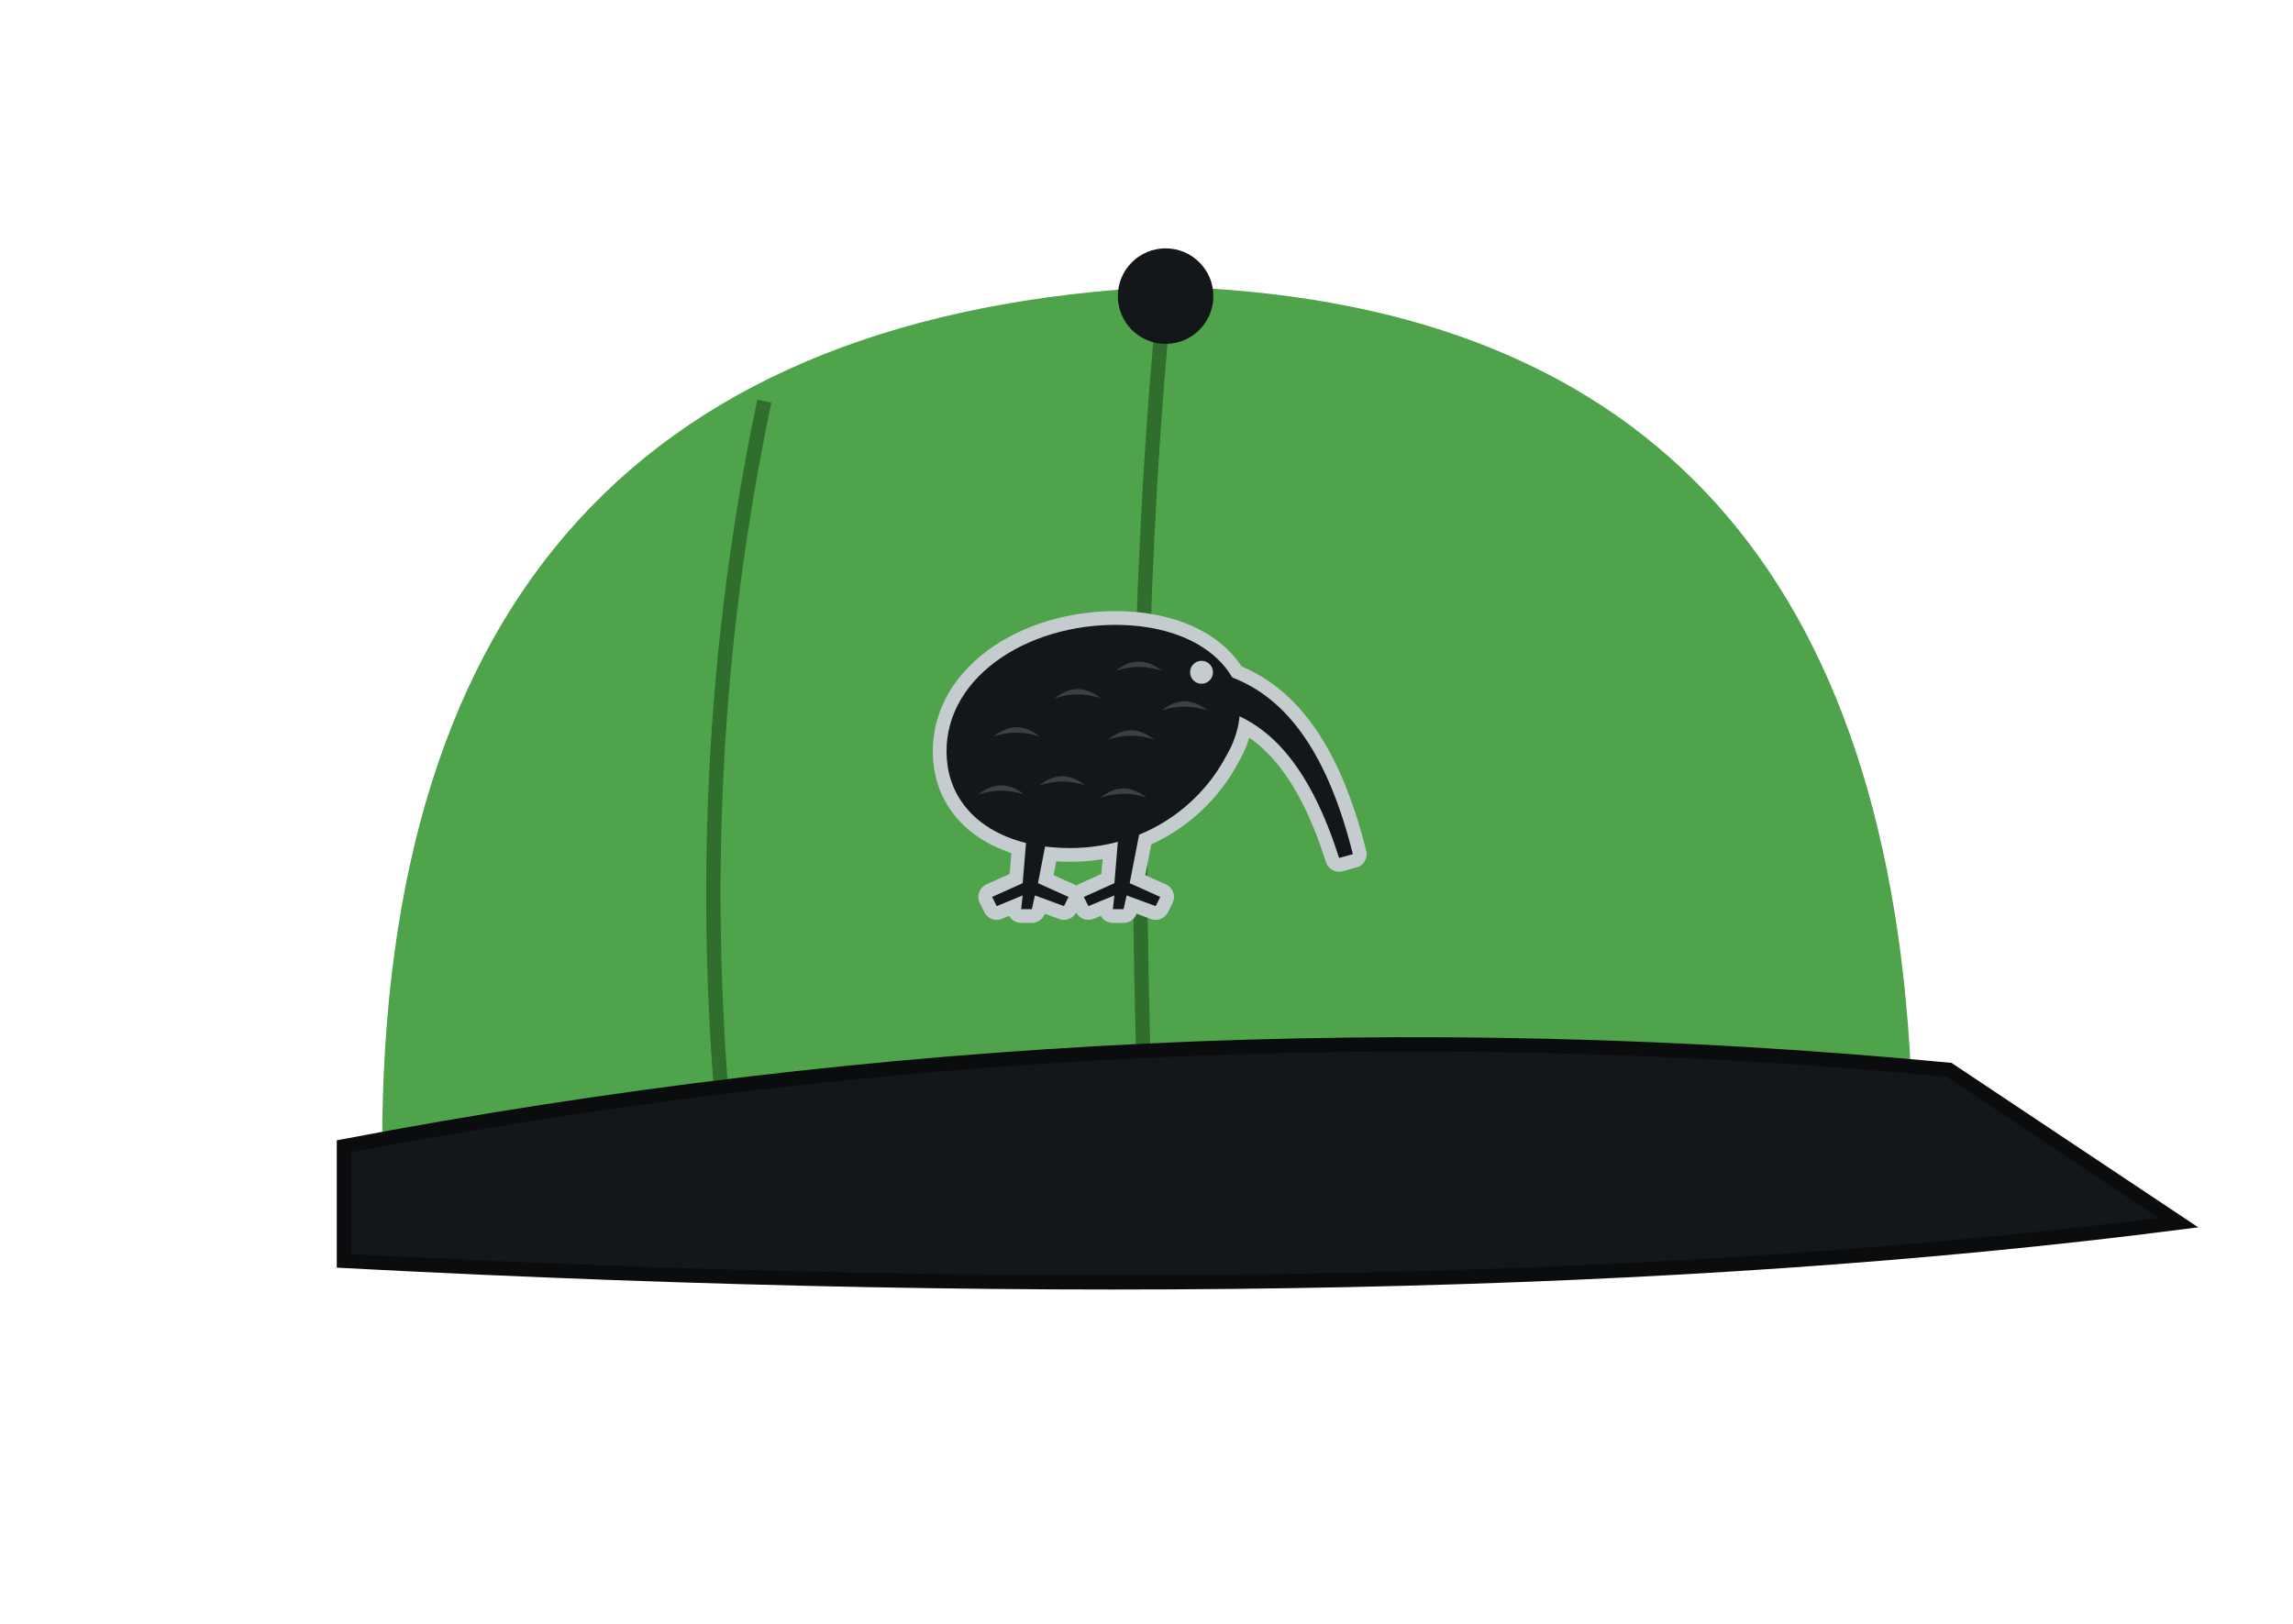
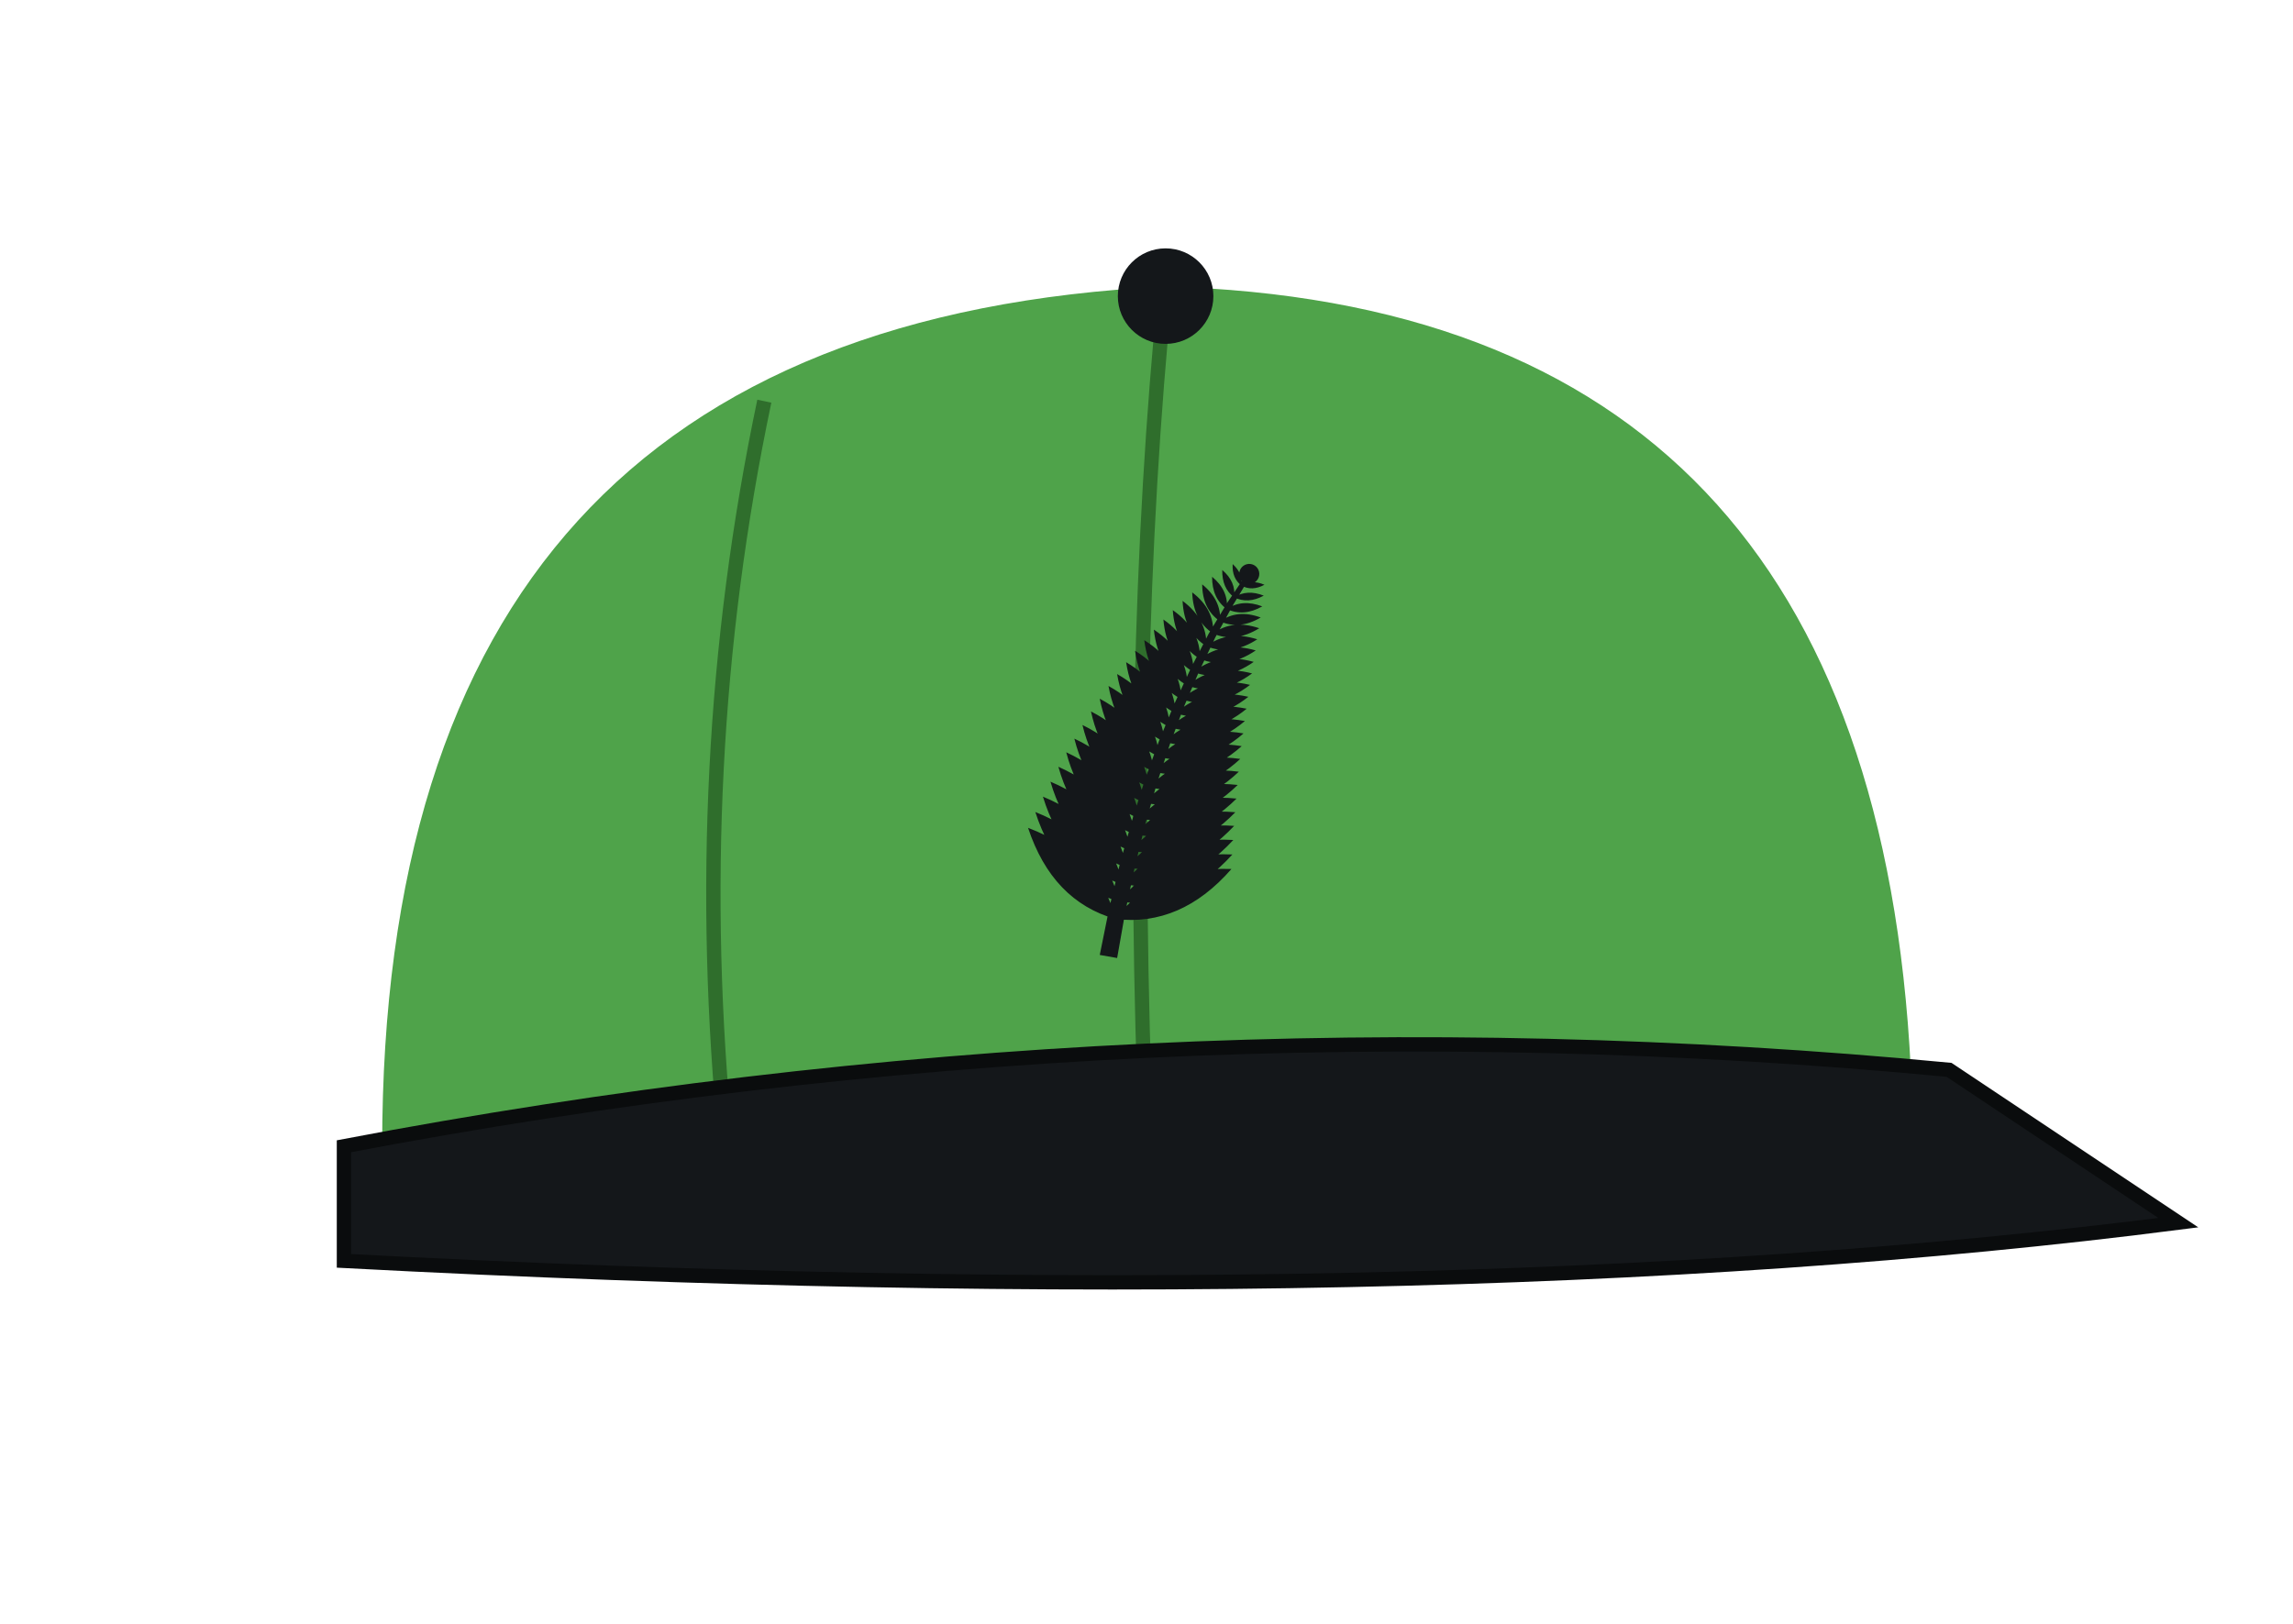
<svg xmlns="http://www.w3.org/2000/svg" viewBox="0 0 240 170" width="240" height="170" role="img" aria-label="Auckland cap alternate">
  <defs>
-     <path id="kw-body" d="M8 26 C6.4 15.5 17 7.6 29.5 7.4 C37.6 7.3 43.4 10.4 45.6 15 C46.8 18 46.2 21.6 44.4 24.6 C40.8 31.4 33.4 36.6 24 36.6 C14.8 36.6 9 32.2 8 26 Z" />
-     <path id="kw-beak" d="M45 14.2 C52.6 17 57.8 24.6 61 37.4 L59.2 37.9 C55.6 26.6 50.6 20.6 44.2 18.6 Z" />
-     <path id="kw-legs" d="M18.4 34 H21.2 L19.8 41.2 L23.8 43 L23.2 44.2 L19.4 42.8 L19 44.6 H17.6 L17.8 42.8 L14.4 44.2 L13.8 43 L17.8 41.2 Z M30.4 34 H33.2 L31.8 41.2 L35.8 43 L35.2 44.2 L31.4 42.8 L31 44.6 H29.6 L29.8 42.8 L26.4 44.2 L25.8 43 L29.8 41.2 Z" />
-     <path id="kw-eye" d="M41.2 13.6 m-1.5 0 a1.5 1.5 0 1 0 3 0 a1.5 1.5 0 1 0 -3 0 Z" />
-     <path id="kw-feathers" d="M14 22 Q17 19.6 20 22 Q17 21 14 22 Z M22 17 Q25 14.6 28 17 Q25 16 22 17 Z M30 13.4 Q33 11 36 13.4 Q33 12.4 30 13.4 Z M20 28.4 Q23 26 26 28.4 Q23 27.4 20 28.4 Z M29 22.4 Q32 20 35 22.4 Q32 21.4 29 22.4 Z M36 18.6 Q39 16.2 42 18.6 Q39 17.6 36 18.6 Z M12 29.6 Q15 27.2 18 29.6 Q15 28.6 12 29.6 Z M28 30 Q31 27.6 34 30 Q31 29 28 30 Z" />
+     <path id="fern" d="M2.2 0 L2.2 -11.7 L2.6 -23.1 L3.3 -34 L4.4 -44.6 L5.9 -54.8 L7.7 -64.5 L9.9 -73.9 L12.4 -82.9 L15.3 -91.5 L18.5 -99.8 L17.5 -100.2 L13.9 -92.1 L10.6 -83.5 L7.8 -74.5 L5.3 -65.1 L3.1 -55.2 L1.3 -45 L-0.1 -34.4 L-1.2 -23.3 L-1.9 -11.9 L-2.2 0 Z M0.1 -9.5 Q16.5 -10.4 26.4 -26.8 Q7.4 -24.1 0.1 -9.5 Z M0.1 -9.5 Q-6.5 -24.5 -25.3 -28.1 Q-16.2 -11.2 0.1 -9.5 Z M0.3 -13.9 Q16.1 -14.7 26 -30.4 Q7.5 -28 0.3 -13.9 Z M0.3 -13.9 Q-6 -28.5 -24.2 -32.3 Q-15.5 -15.8 0.3 -13.9 Z M0.4 -18.3 Q15.8 -18.8 25.6 -34 Q7.7 -31.9 0.4 -18.3 Z M0.4 -18.3 Q-5.4 -32.5 -23 -36.4 Q-14.8 -20.3 0.4 -18.3 Z M0.7 -22.6 Q15.6 -22.9 25.2 -37.5 Q7.9 -35.7 0.7 -22.6 Z M0.7 -22.6 Q-4.8 -36.5 -21.8 -40.4 Q-14.1 -24.8 0.7 -22.6 Z M1 -26.9 Q15.4 -27 24.9 -40.9 Q8.1 -39.4 1 -26.9 Z M1 -26.9 Q-4.1 -40.3 -20.5 -44.4 Q-13.2 -29.2 1 -26.9 Z M1.3 -31.1 Q15.2 -31 24.6 -44.3 Q8.3 -43.1 1.3 -31.1 Z M1.3 -31.1 Q-3.4 -44.1 -19.2 -48.3 Q-12.4 -33.5 1.3 -31.1 Z M1.7 -35.2 Q15.1 -35 24.3 -47.7 Q8.6 -46.7 1.7 -35.2 Z M1.7 -35.2 Q-2.7 -47.9 -17.8 -52 Q-11.4 -37.7 1.7 -35.2 Z M2.2 -39.3 Q15 -38.9 24 -51 Q9 -50.3 2.2 -39.3 Z M2.2 -39.3 Q-1.9 -51.5 -16.4 -55.7 Q-10.4 -41.9 2.2 -39.3 Z M2.7 -43.3 Q15 -42.7 23.8 -54.2 Q9.4 -53.7 2.7 -43.3 Z M2.7 -43.3 Q-1.1 -55.1 -14.9 -59.4 Q-9.4 -46 2.7 -43.3 Z M3.2 -47.3 Q15 -46.6 23.6 -57.4 Q9.8 -57.2 3.2 -47.3 Z M3.2 -47.3 Q-0.2 -58.6 -13.3 -62.9 Q-8.3 -50 3.2 -47.3 Z M3.9 -51.2 Q15.1 -50.3 23.5 -60.6 Q10.2 -60.5 3.9 -51.2 Z M3.9 -51.2 Q0.8 -62.1 -11.7 -66.4 Q-7.1 -54 3.9 -51.2 Z M4.5 -55.1 Q15.2 -54.1 23.3 -63.7 Q10.7 -63.8 4.5 -55.1 Z M4.5 -55.1 Q1.7 -65.5 -10.1 -69.7 Q-5.9 -57.9 4.5 -55.1 Z M5.2 -58.9 Q15.4 -57.8 23.2 -66.8 Q11.3 -67.1 5.2 -58.9 Z M5.2 -58.9 Q2.8 -68.8 -8.4 -73 Q-4.6 -61.7 5.2 -58.9 Z M6 -62.6 Q15.6 -61.4 23.1 -69.8 Q11.8 -70.3 6 -62.6 Z M6 -62.6 Q3.8 -72 -6.7 -76.2 Q-3.2 -65.4 6 -62.6 Z M6.8 -66.3 Q15.8 -65 23 -72.8 Q12.4 -73.4 6.8 -66.3 Z M6.8 -66.3 Q4.9 -75.2 -4.9 -79.2 Q-1.8 -69.1 6.8 -66.3 Z M7.7 -69.9 Q16.1 -68.5 23 -75.7 Q13.1 -76.5 7.7 -69.9 Z M7.7 -69.9 Q6.1 -78.2 -3 -82.2 Q-0.3 -72.7 7.7 -69.9 Z M8.6 -73.5 Q16.4 -72.1 22.9 -78.6 Q13.7 -79.5 8.6 -73.5 Z M8.6 -73.5 Q7.2 -81.2 -1.1 -85.1 Q1.2 -76.2 8.6 -73.5 Z M9.6 -77 Q16.7 -75.5 22.9 -81.5 Q14.4 -82.4 9.6 -77 Z M9.6 -77 Q8.5 -84.2 0.8 -87.8 Q2.8 -79.6 9.6 -77 Z M10.6 -80.4 Q17.1 -79 22.8 -84.3 Q15.1 -85.3 10.6 -80.4 Z M10.6 -80.4 Q9.7 -87 2.8 -90.5 Q4.5 -82.9 10.6 -80.4 Z M11.7 -83.8 Q17.5 -82.4 22.8 -87.1 Q15.8 -88.2 11.7 -83.8 Z M11.7 -83.8 Q11 -89.8 4.8 -93 Q6.2 -86.2 11.7 -83.8 Z M12.9 -87.1 Q18 -85.8 22.7 -89.8 Q16.6 -90.9 12.9 -87.1 Z M12.9 -87.1 Q12.3 -92.4 6.9 -95.4 Q8 -89.3 12.9 -87.1 Z M14 -90.4 Q18.5 -89.2 22.6 -92.6 Q17.3 -93.6 14 -90.4 Z M14 -90.4 Q13.7 -95 9 -97.7 Q9.9 -92.4 14 -90.4 Z M15.3 -93.6 Q19 -92.5 22.5 -95.3 Q18.1 -96.2 15.3 -93.6 Z M15.3 -93.6 Q15.1 -97.5 11.2 -99.8 Q11.9 -95.3 15.3 -93.6 Z M16.6 -96.8 Q19.4 -95.8 22.2 -98 Q18.8 -98.8 16.6 -96.8 Z M16.6 -96.8 Q16.5 -99.8 13.5 -101.7 Q13.9 -98.2 16.6 -96.8 Z M18 -100 m-2.5 0 a2.5 2.5 0 1 0 5 0 a2.5 2.5 0 1 0 -5 0 Z" />
  </defs>
  <path d="M40 120 Q40 34 122 30 Q196 32 200 112 Z" fill="#4FA34A" />
  <path d="M122 30 Q118 70 120 120" fill="none" stroke="#2F6E2C" stroke-width="1.5" />
  <path d="M80 42 Q72 80 76 120" fill="none" stroke="#2F6E2C" stroke-width="1.5" />
  <circle cx="122" cy="31" r="5" fill="#14171A" />
  <path d="M36 120 Q120 104 204 112 L228 128 Q150 138 36 132 Z" fill="#14171A" stroke="#0A0C0D" stroke-width="1.5" />
-   <g transform="translate(92.8 59.5) scale(0.8)">
-     <use href="#kw-body" fill="#C5CCD0" stroke="#C5CCD0" stroke-width="3.6" stroke-linejoin="round" />
-     <use href="#kw-beak" fill="#C5CCD0" stroke="#C5CCD0" stroke-width="3.6" stroke-linejoin="round" />
-     <use href="#kw-legs" fill="#C5CCD0" stroke="#C5CCD0" stroke-width="3.6" stroke-linejoin="round" />
-     <use href="#kw-legs" fill="#14171A" />
-     <use href="#kw-beak" fill="#14171A" />
-     <use href="#kw-body" fill="#14171A" />
-     <use href="#kw-feathers" fill="#3A4045" />
-     <use href="#kw-eye" fill="#C5CCD0" />
+   <g transform="translate(120 79) rotate(10) scale(0.42) translate(-0.6 51.2)">
+     <use href="#fern" fill="#14171A" />
  </g>
</svg>
